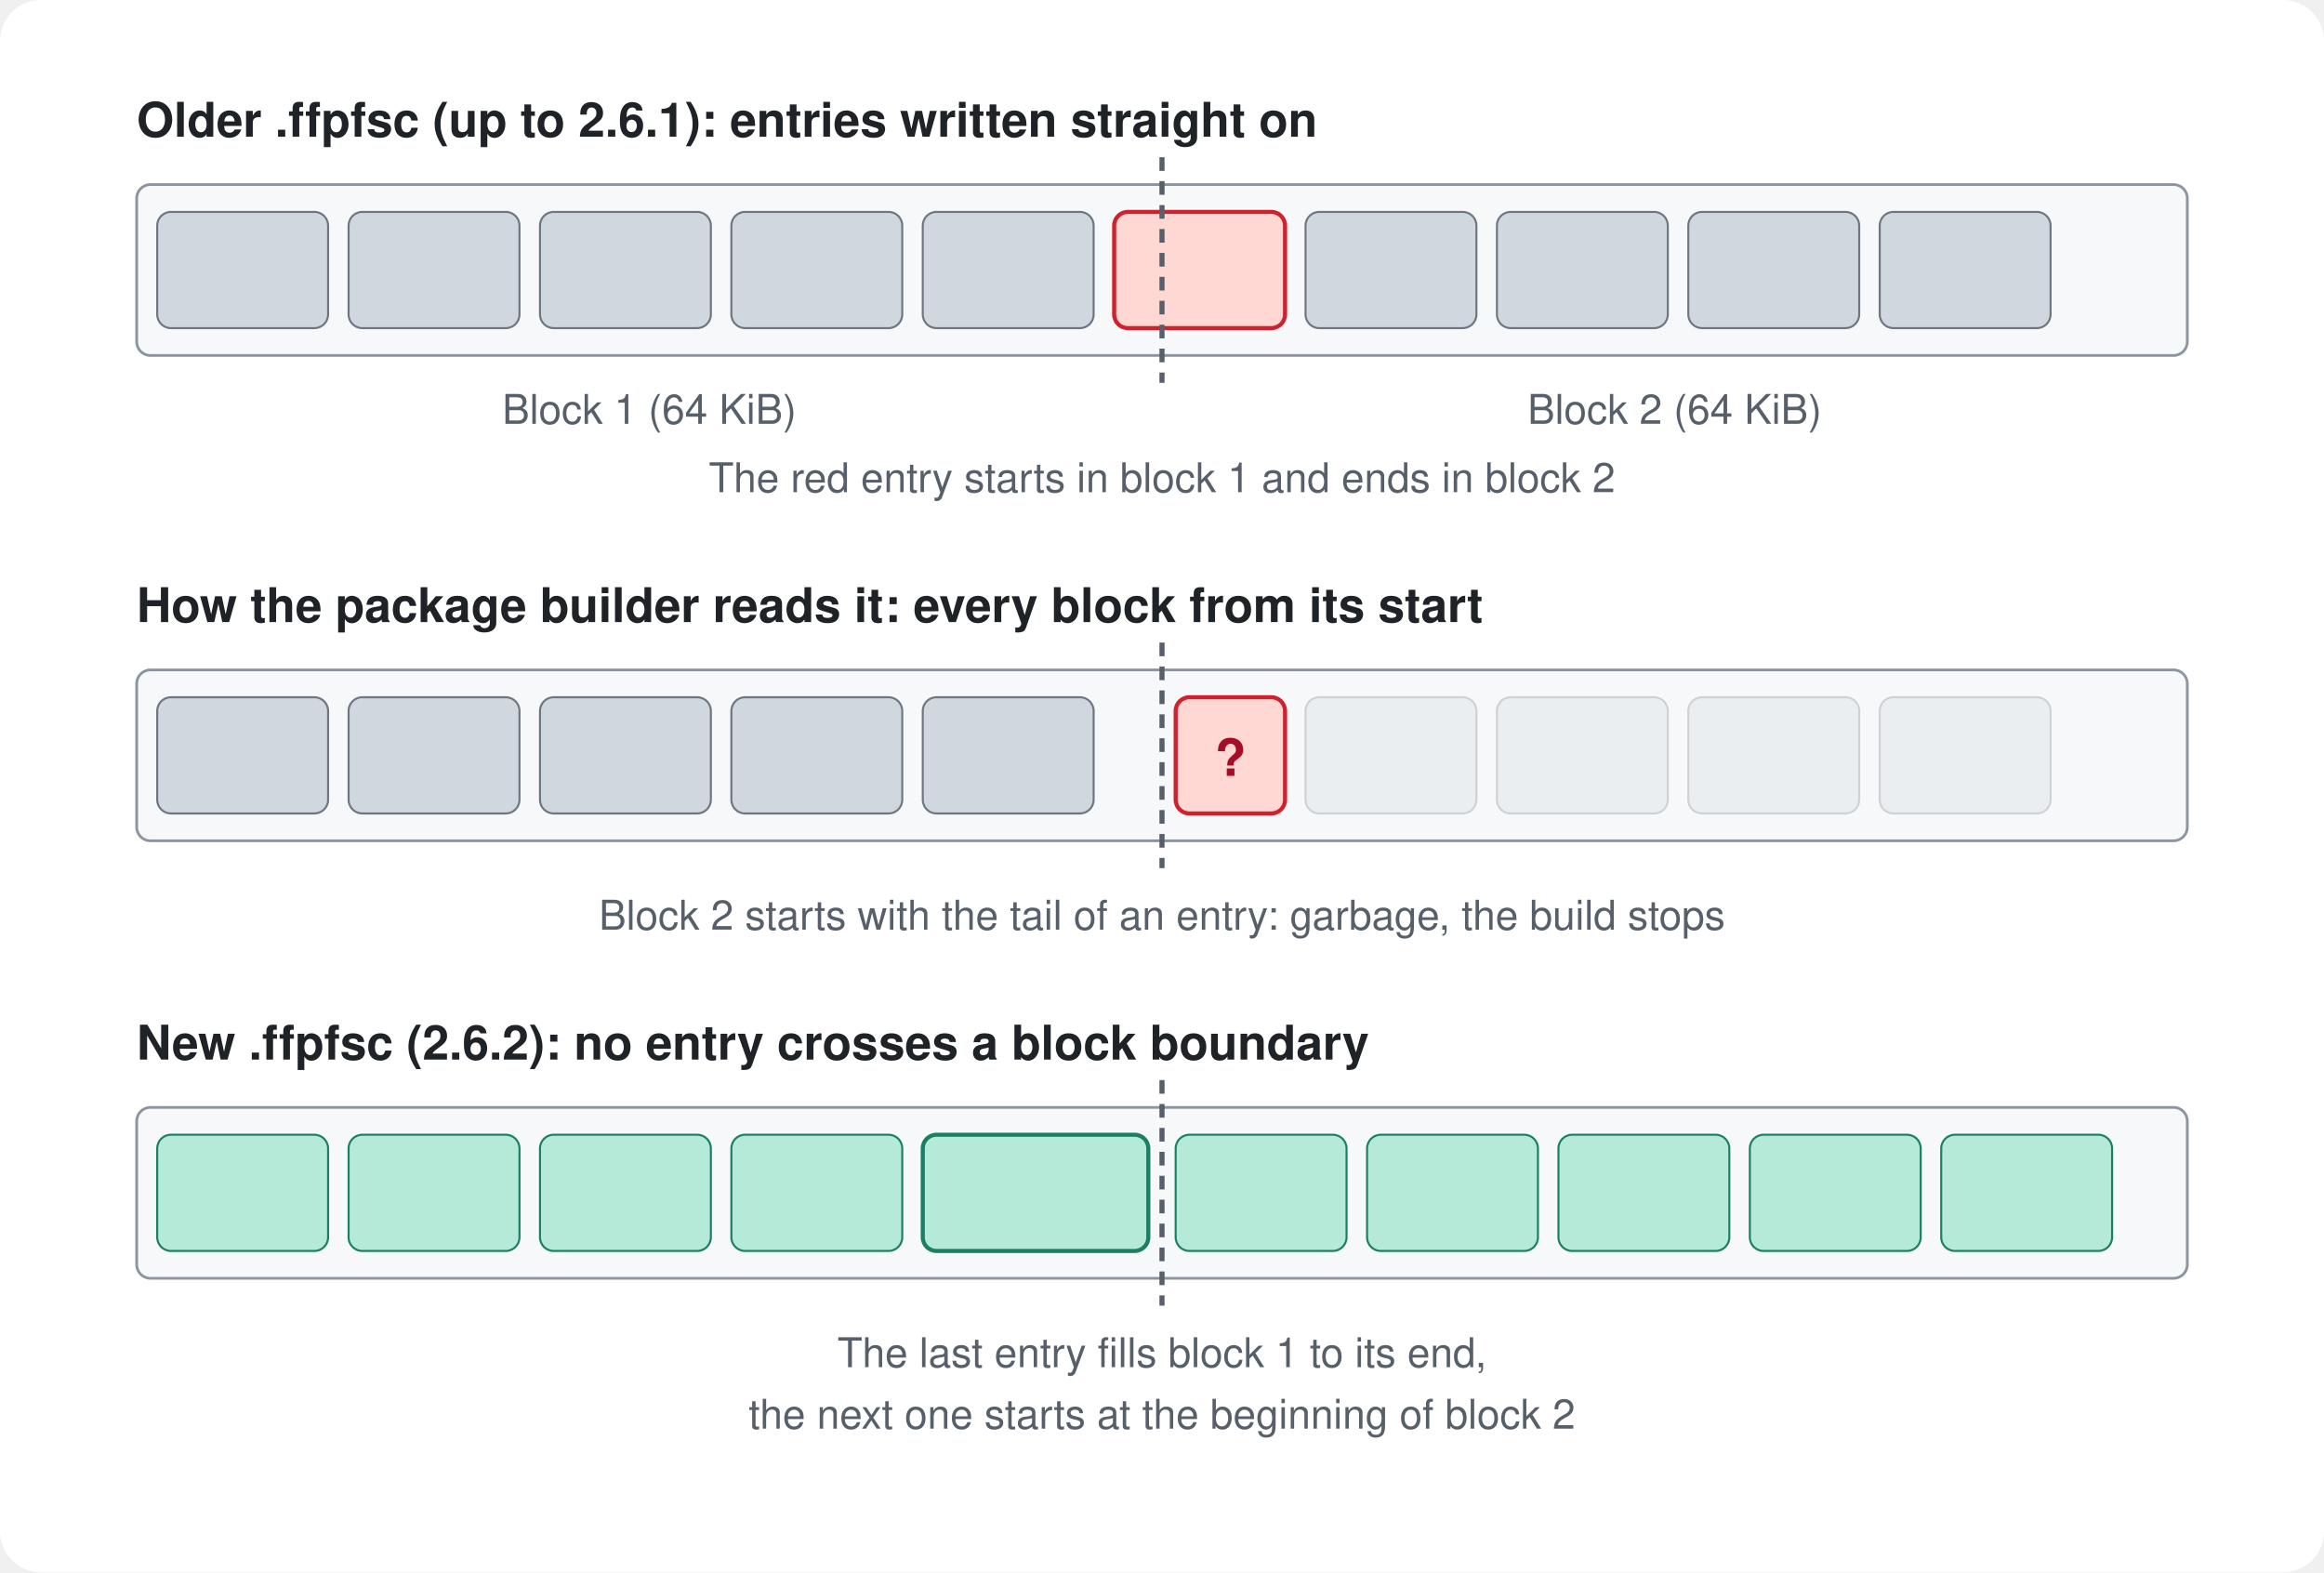
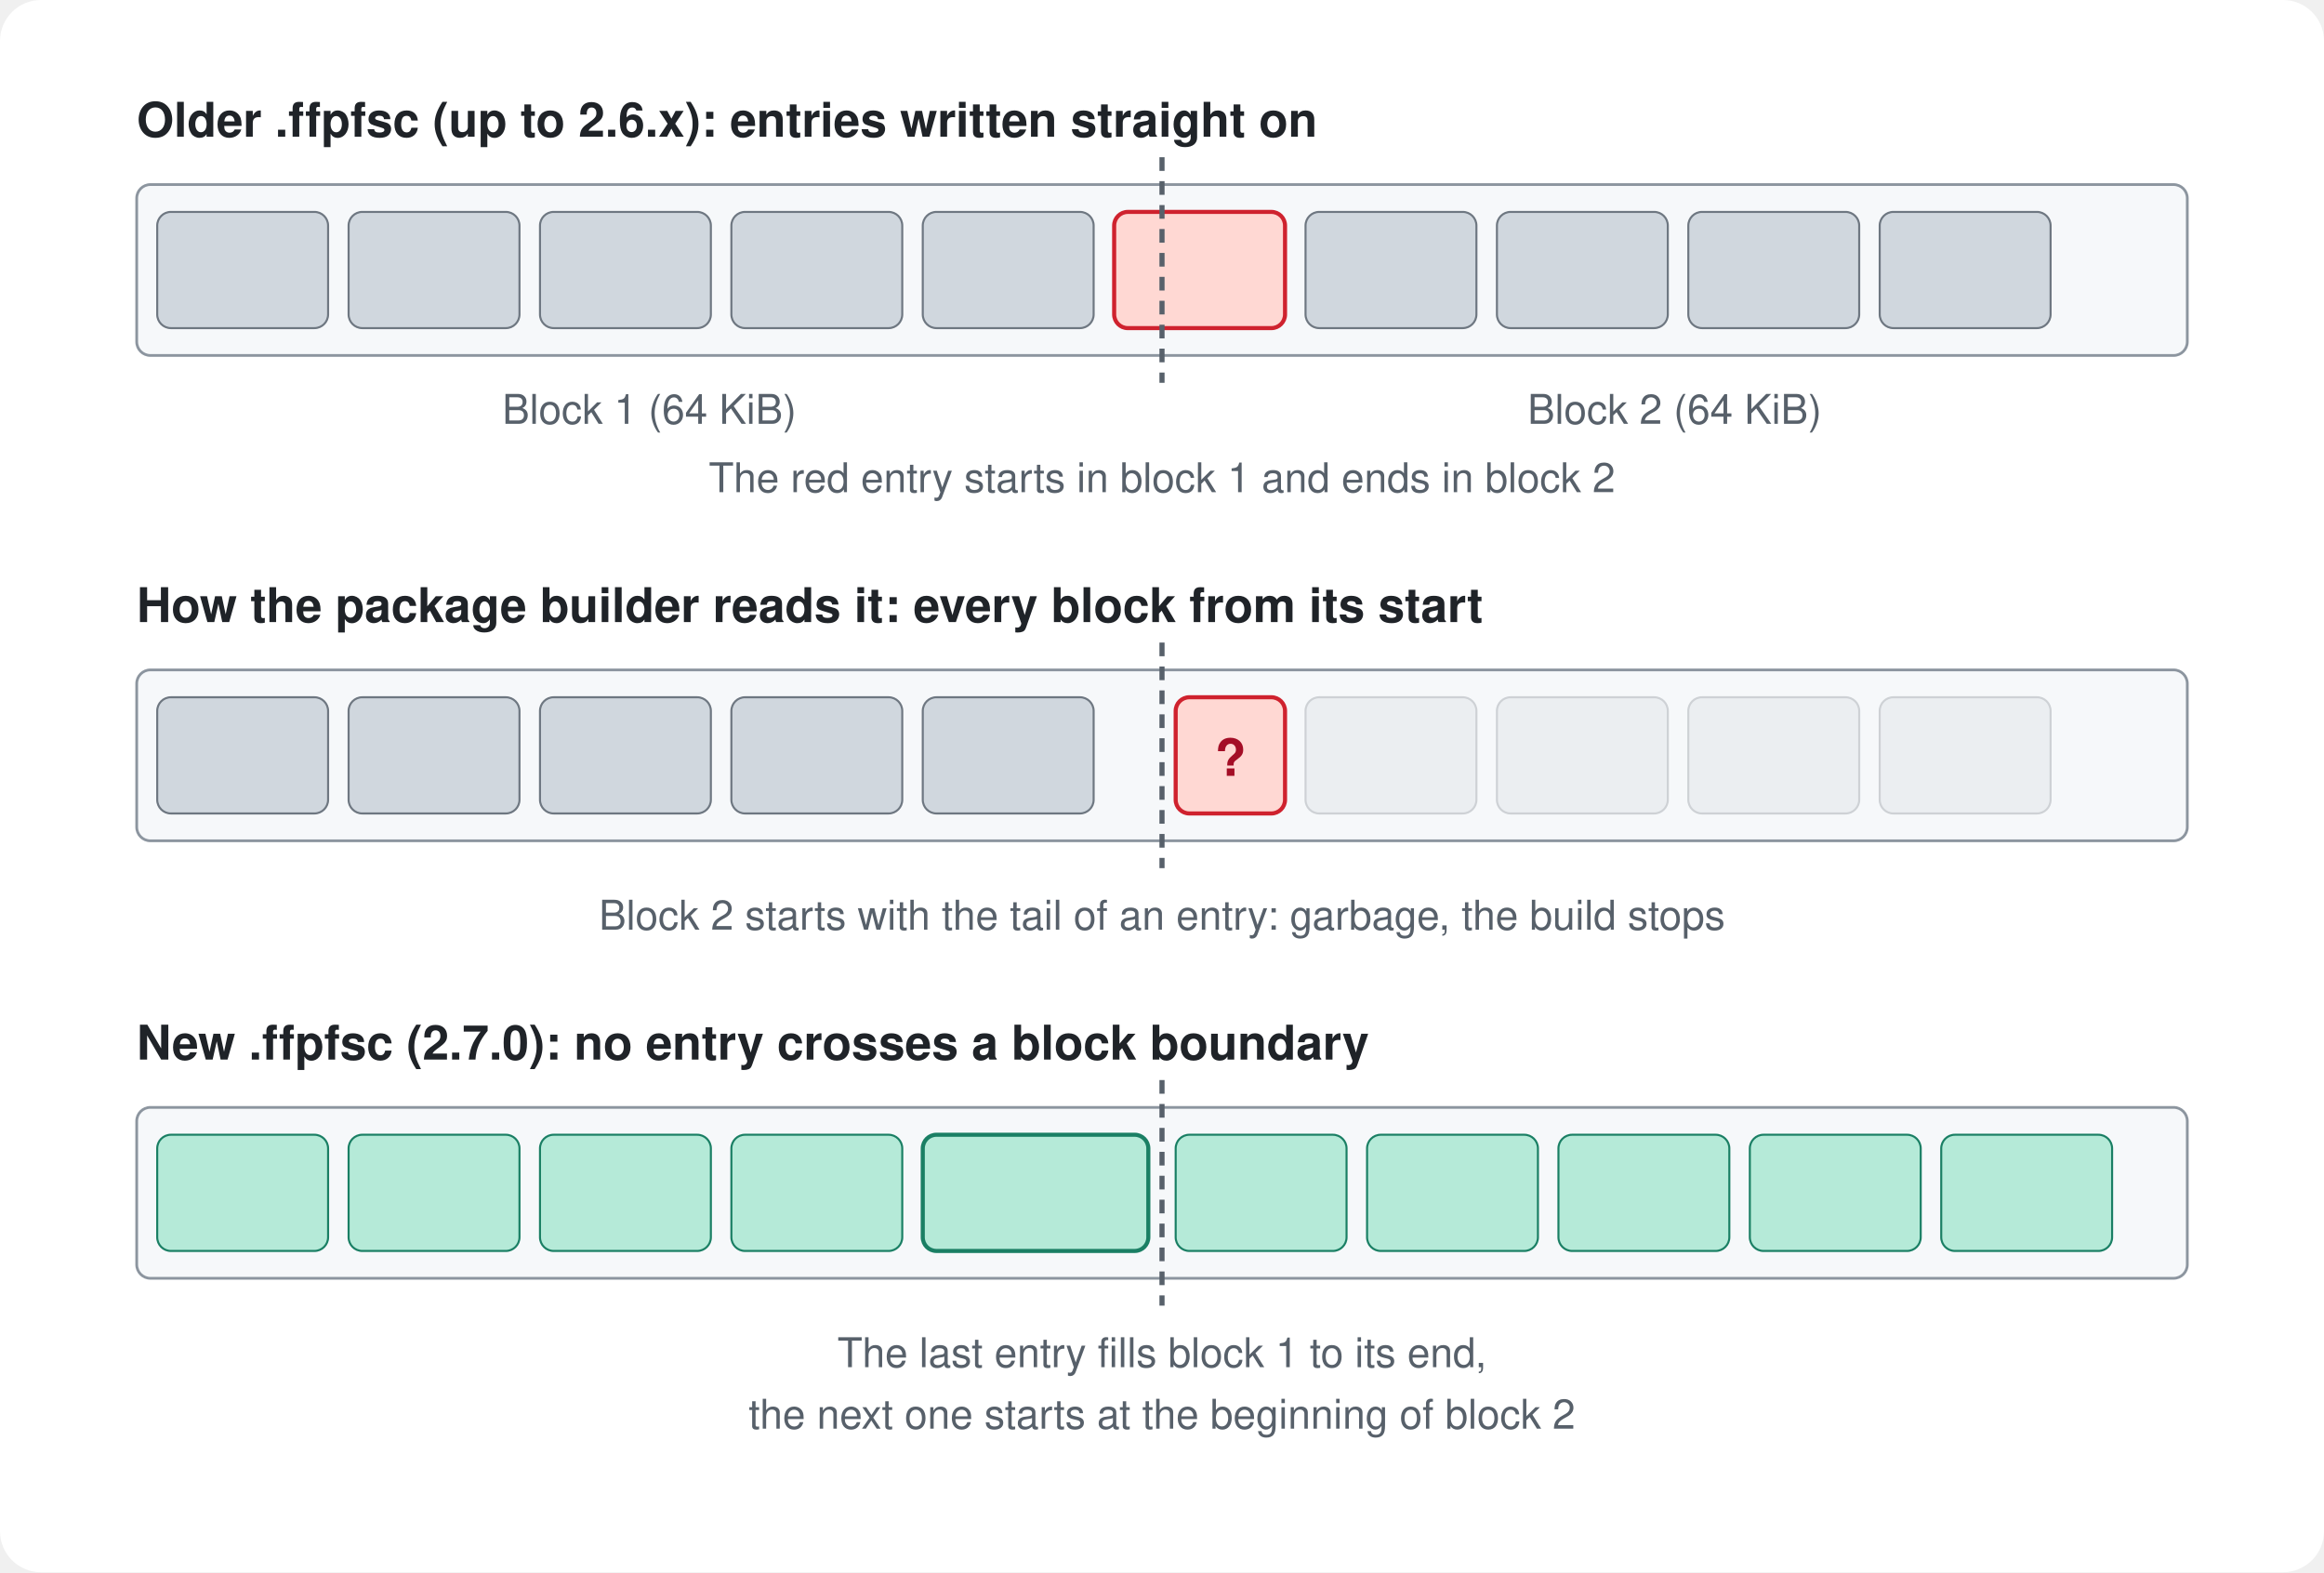
<svg xmlns="http://www.w3.org/2000/svg" width="680" height="460" viewBox="0 0 680 460" font-family="-apple-system, 'Segoe UI', Helvetica, Arial, sans-serif">
  <rect x="0" y="0" width="680" height="460" rx="12" fill="#ffffff" />
  <g font-size="14" font-weight="600" fill="#1f2328">
-     <text x="40" y="40">Older .ffpfsc (up to 2.6.1): entries written straight on</text>
+     <text x="40" y="40">Older .ffpfsc (up to 2.6.x): entries written straight on</text>
    <text x="40" y="182">How the package builder reads it: every block from its start</text>
-     <text x="40" y="310">New .ffpfsc (2.6.2): no entry crosses a block boundary</text>
+     <text x="40" y="310">New .ffpfsc (2.7.0): no entry crosses a block boundary</text>
  </g>
  <g fill="#f6f8fa" stroke="#8c959f" stroke-width="0.8">
    <rect x="40" y="54" width="600" height="50" rx="4" />
    <rect x="40" y="196" width="600" height="50" rx="4" />
    <rect x="40" y="324" width="600" height="50" rx="4" />
  </g>
  <g fill="#d0d7de" stroke="#6e7781" stroke-width="0.6">
    <rect x="46" y="62" width="50" height="34" rx="4" />
    <rect x="102" y="62" width="50" height="34" rx="4" />
    <rect x="158" y="62" width="50" height="34" rx="4" />
    <rect x="214" y="62" width="50" height="34" rx="4" />
    <rect x="270" y="62" width="50" height="34" rx="4" />
    <rect x="382" y="62" width="50" height="34" rx="4" />
    <rect x="438" y="62" width="50" height="34" rx="4" />
    <rect x="494" y="62" width="50" height="34" rx="4" />
    <rect x="550" y="62" width="50" height="34" rx="4" />
    <rect x="46" y="204" width="50" height="34" rx="4" />
    <rect x="102" y="204" width="50" height="34" rx="4" />
    <rect x="158" y="204" width="50" height="34" rx="4" />
    <rect x="214" y="204" width="50" height="34" rx="4" />
    <rect x="270" y="204" width="50" height="34" rx="4" />
  </g>
  <g fill="#d0d7de" stroke="#6e7781" stroke-width="0.6" opacity="0.3">
    <rect x="382" y="204" width="50" height="34" rx="4" />
    <rect x="438" y="204" width="50" height="34" rx="4" />
    <rect x="494" y="204" width="50" height="34" rx="4" />
    <rect x="550" y="204" width="50" height="34" rx="4" />
  </g>
  <g fill="#ffd8d3" stroke="#cf222e" stroke-width="1.2">
    <rect x="326" y="62" width="50" height="34" rx="4" />
    <rect x="344" y="204" width="32" height="34" rx="4" />
  </g>
  <text x="360" y="227" font-size="15" font-weight="600" fill="#a40e26" text-anchor="middle">?</text>
  <g fill="#b5ead8" stroke="#1a7f64" stroke-width="0.6">
    <rect x="46" y="332" width="50" height="34" rx="4" />
    <rect x="102" y="332" width="50" height="34" rx="4" />
    <rect x="158" y="332" width="50" height="34" rx="4" />
    <rect x="214" y="332" width="50" height="34" rx="4" />
    <rect x="270" y="332" width="66" height="34" rx="4" stroke-width="1.2" />
    <rect x="344" y="332" width="50" height="34" rx="4" />
    <rect x="400" y="332" width="50" height="34" rx="4" />
    <rect x="456" y="332" width="50" height="34" rx="4" />
    <rect x="512" y="332" width="50" height="34" rx="4" />
    <rect x="568" y="332" width="50" height="34" rx="4" />
  </g>
  <g stroke="#57606a" stroke-width="1.5" stroke-dasharray="4 3">
    <line x1="340" y1="46" x2="340" y2="112" />
    <line x1="340" y1="188" x2="340" y2="254" />
    <line x1="340" y1="316" x2="340" y2="382" />
  </g>
  <g font-size="12" fill="#57606a" text-anchor="middle">
    <text x="190" y="124">Block 1 (64 KiB)</text>
    <text x="490" y="124">Block 2 (64 KiB)</text>
    <text x="340" y="144">The red entry starts in block 1 and ends in block 2</text>
    <text x="340" y="272">Block 2 starts with the tail of an entry: garbage, the build stops</text>
    <text x="340" y="400">The last entry fills block 1 to its end,</text>
    <text x="340" y="418">the next one starts at the beginning of block 2</text>
  </g>
</svg>
